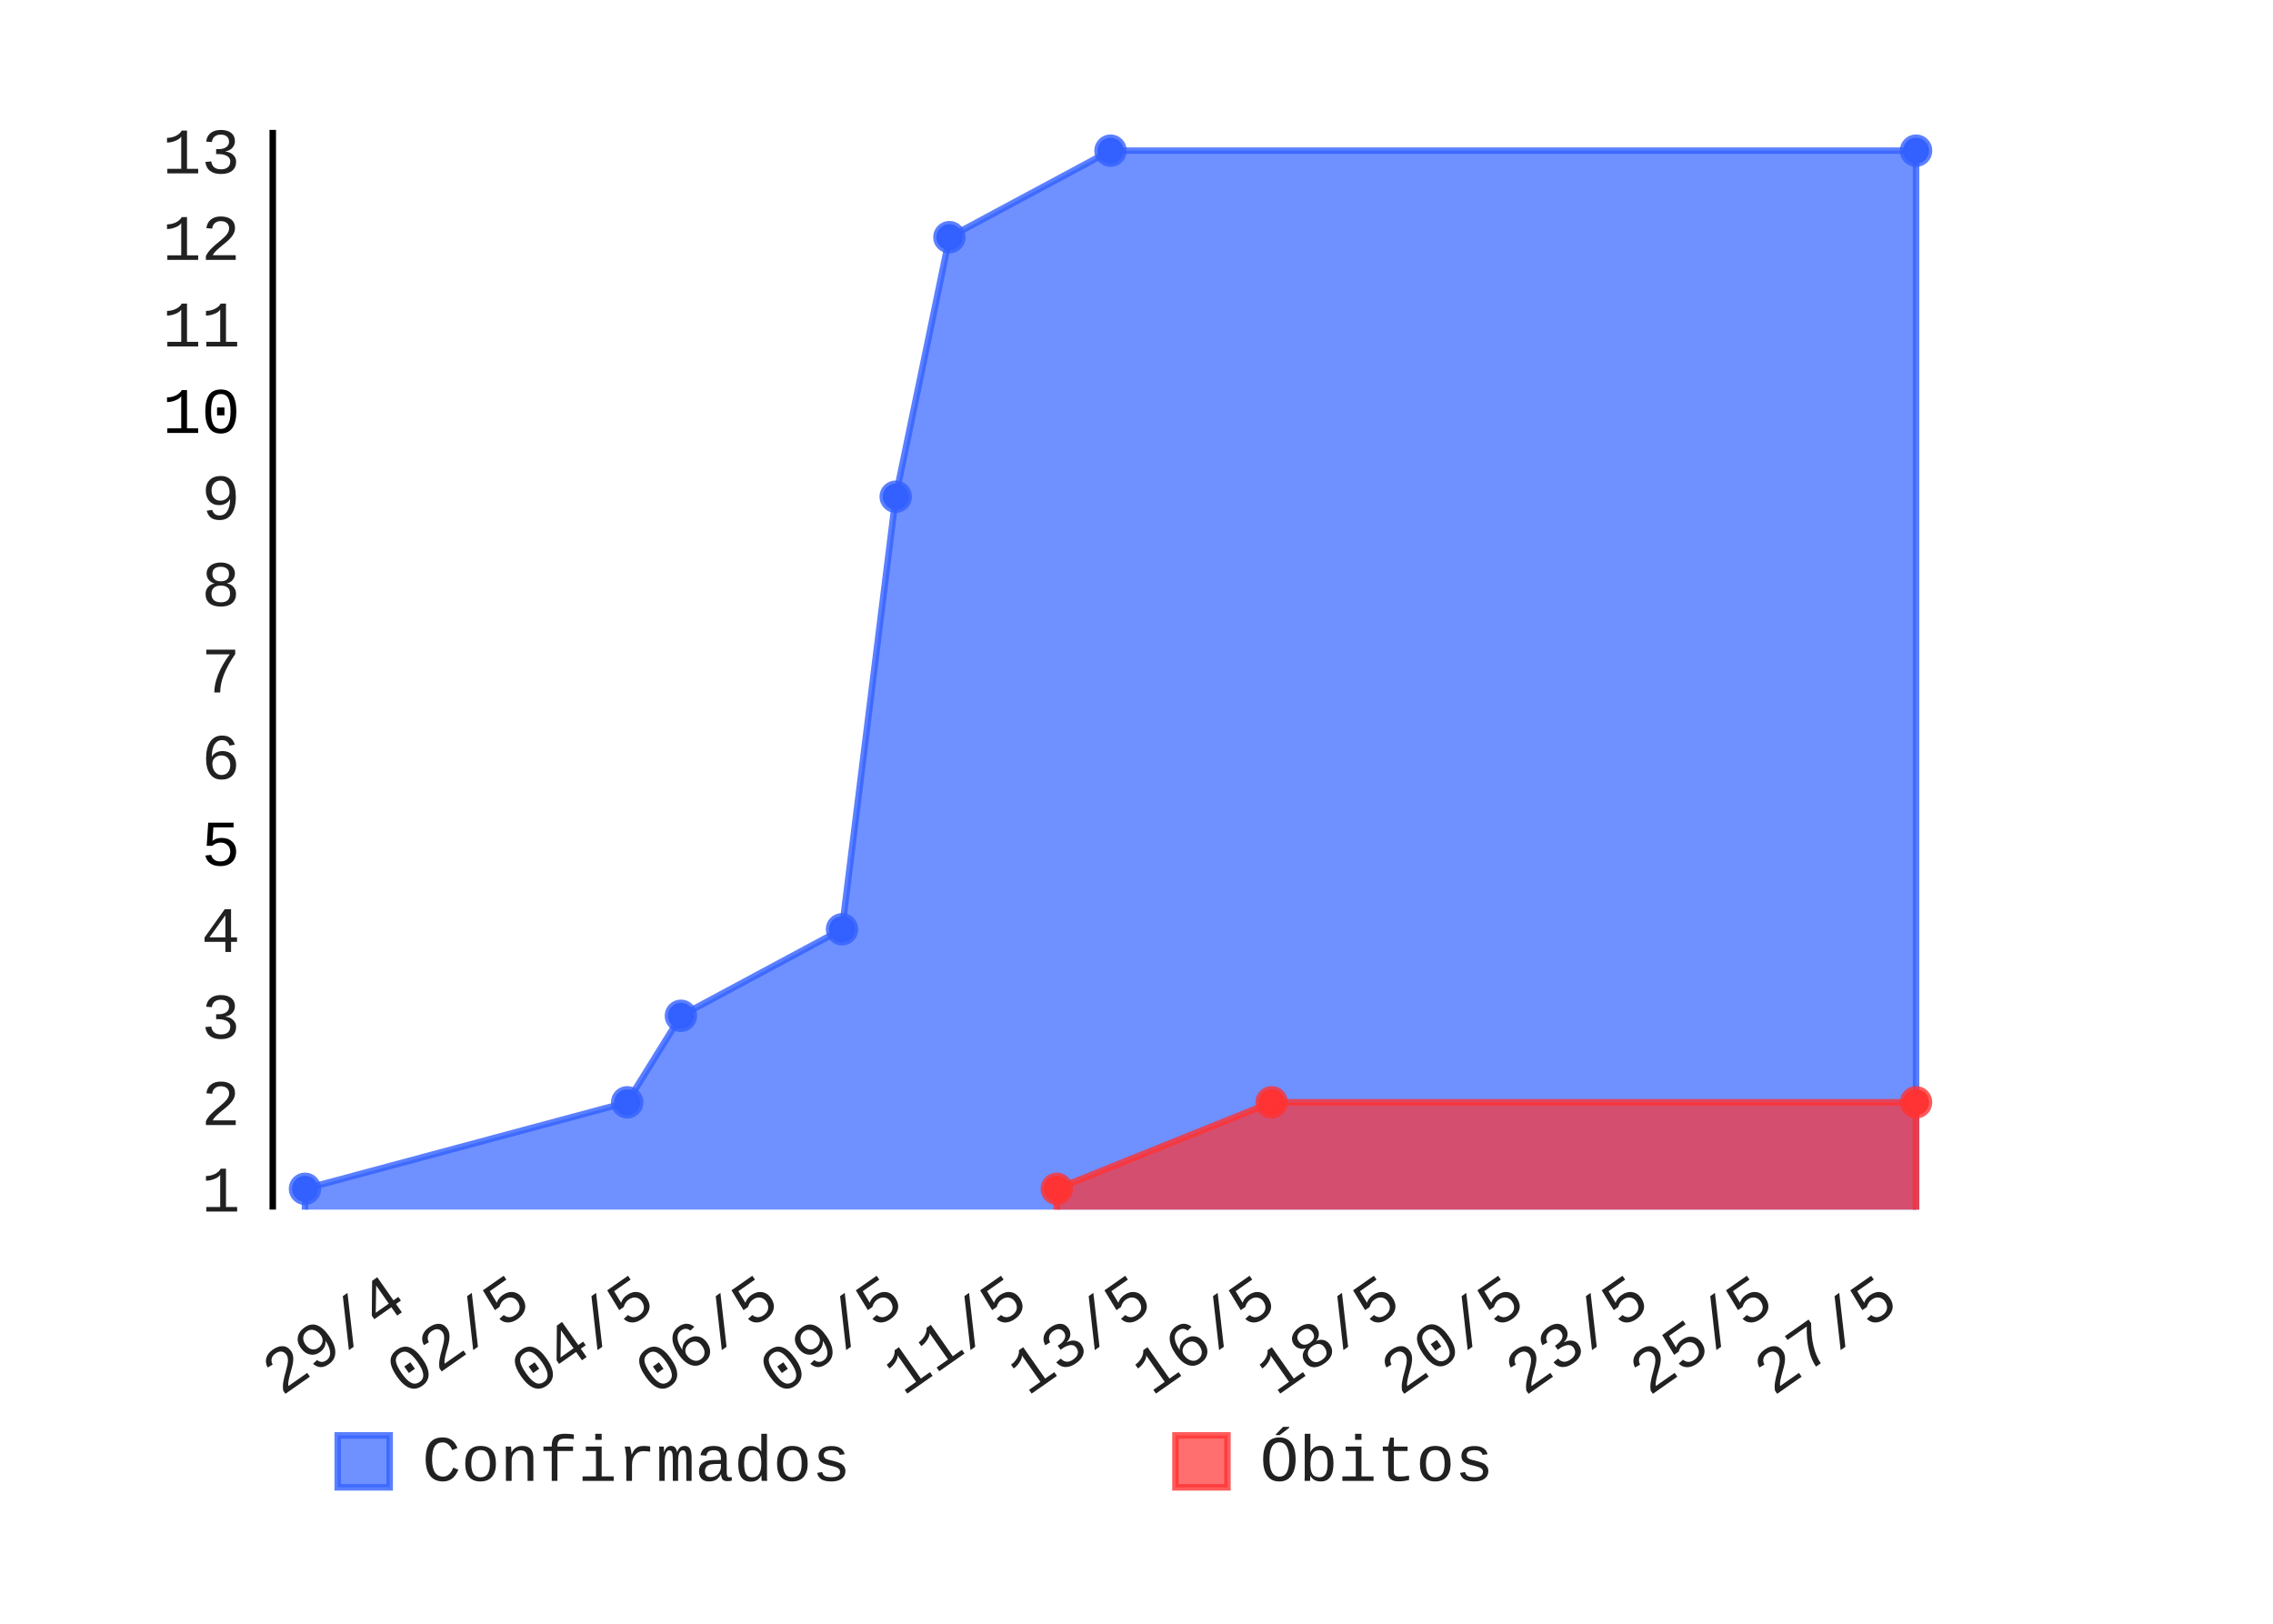
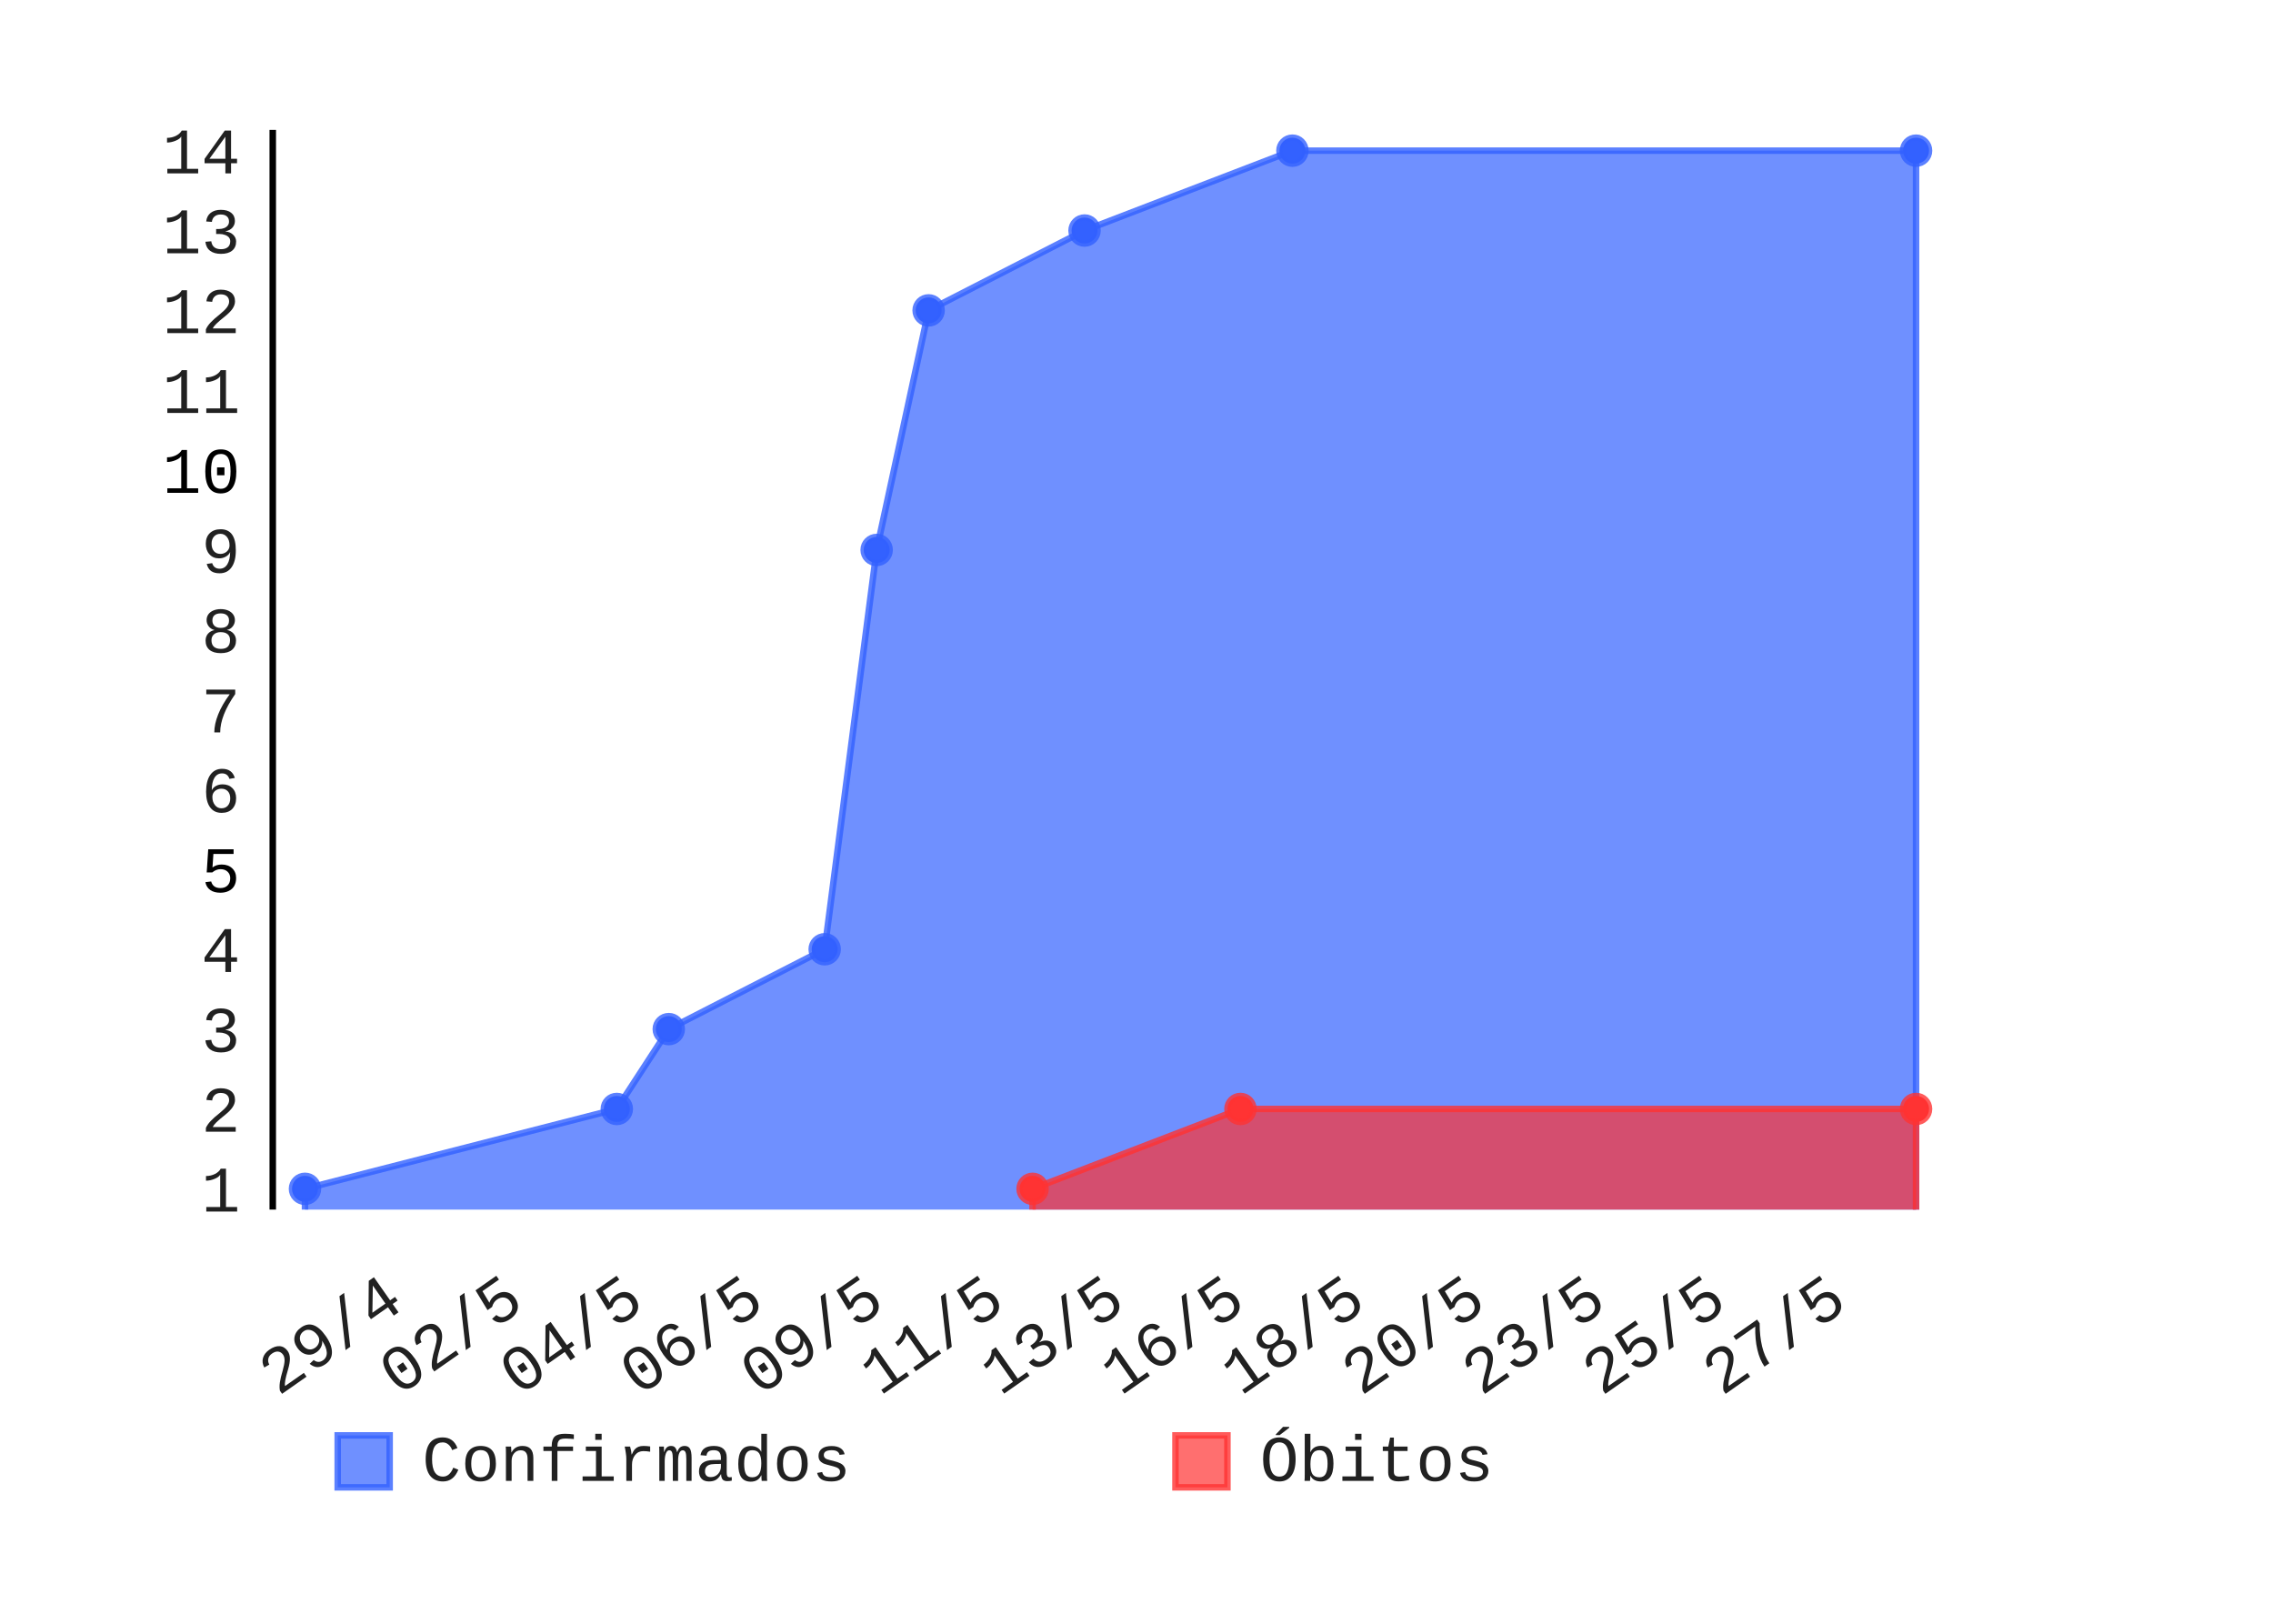
- <svg xmlns="http://www.w3.org/2000/svg" id="chart-db13f472-7585-4d6c-bdf3-ff8e1bc58bc6" class="pygal-chart" viewBox="0 0 350 250" width="350" height="250">
+ <svg xmlns="http://www.w3.org/2000/svg" id="chart-529e8916-fdca-4545-b905-4c31aeb75019" class="pygal-chart" viewBox="0 0 350 250" width="350" height="250">
  <defs>
-     <style type="text/css">#chart-db13f472-7585-4d6c-bdf3-ff8e1bc58bc6{-webkit-user-select:none;-webkit-font-smoothing:antialiased;font-family:Consolas,"Liberation Mono",Menlo,Courier,monospace}#chart-db13f472-7585-4d6c-bdf3-ff8e1bc58bc6 .title{font-family:Consolas,"Liberation Mono",Menlo,Courier,monospace;font-size:8px}#chart-db13f472-7585-4d6c-bdf3-ff8e1bc58bc6 .legends .legend text{font-family:Consolas,"Liberation Mono",Menlo,Courier,monospace;font-size:10px}#chart-db13f472-7585-4d6c-bdf3-ff8e1bc58bc6 .axis text{font-family:Consolas,"Liberation Mono",Menlo,Courier,monospace;font-size:10px}#chart-db13f472-7585-4d6c-bdf3-ff8e1bc58bc6 .axis text.major{font-family:Consolas,"Liberation Mono",Menlo,Courier,monospace;font-size:10px}#chart-db13f472-7585-4d6c-bdf3-ff8e1bc58bc6 .text-overlay text.value{font-family:Consolas,"Liberation Mono",Menlo,Courier,monospace;font-size:16px}#chart-db13f472-7585-4d6c-bdf3-ff8e1bc58bc6 .text-overlay text.label{font-family:Consolas,"Liberation Mono",Menlo,Courier,monospace;font-size:10px}#chart-db13f472-7585-4d6c-bdf3-ff8e1bc58bc6 .tooltip{font-family:Consolas,"Liberation Mono",Menlo,Courier,monospace;font-size:12px}#chart-db13f472-7585-4d6c-bdf3-ff8e1bc58bc6 text.no_data{font-family:Consolas,"Liberation Mono",Menlo,Courier,monospace;font-size:64px}
- #chart-db13f472-7585-4d6c-bdf3-ff8e1bc58bc6{background-color:transparent}#chart-db13f472-7585-4d6c-bdf3-ff8e1bc58bc6 path,#chart-db13f472-7585-4d6c-bdf3-ff8e1bc58bc6 line,#chart-db13f472-7585-4d6c-bdf3-ff8e1bc58bc6 rect,#chart-db13f472-7585-4d6c-bdf3-ff8e1bc58bc6 circle{-webkit-transition:150ms;-moz-transition:150ms;transition:150ms}#chart-db13f472-7585-4d6c-bdf3-ff8e1bc58bc6 .graph &gt; .background{fill:transparent}#chart-db13f472-7585-4d6c-bdf3-ff8e1bc58bc6 .plot &gt; .background{fill:rgba(255,255,255,1)}#chart-db13f472-7585-4d6c-bdf3-ff8e1bc58bc6 .graph{fill:rgba(0,0,0,.87)}#chart-db13f472-7585-4d6c-bdf3-ff8e1bc58bc6 text.no_data{fill:rgba(0,0,0,1)}#chart-db13f472-7585-4d6c-bdf3-ff8e1bc58bc6 .title{fill:rgba(0,0,0,1)}#chart-db13f472-7585-4d6c-bdf3-ff8e1bc58bc6 .legends .legend text{fill:rgba(0,0,0,.87)}#chart-db13f472-7585-4d6c-bdf3-ff8e1bc58bc6 .legends .legend:hover text{fill:rgba(0,0,0,1)}#chart-db13f472-7585-4d6c-bdf3-ff8e1bc58bc6 .axis .line{stroke:rgba(0,0,0,1)}#chart-db13f472-7585-4d6c-bdf3-ff8e1bc58bc6 .axis .guide.line{stroke:rgba(0,0,0,.54)}#chart-db13f472-7585-4d6c-bdf3-ff8e1bc58bc6 .axis .major.line{stroke:rgba(0,0,0,.87)}#chart-db13f472-7585-4d6c-bdf3-ff8e1bc58bc6 .axis text.major{fill:rgba(0,0,0,1)}#chart-db13f472-7585-4d6c-bdf3-ff8e1bc58bc6 .axis.y .guides:hover .guide.line,#chart-db13f472-7585-4d6c-bdf3-ff8e1bc58bc6 .line-graph .axis.x .guides:hover .guide.line,#chart-db13f472-7585-4d6c-bdf3-ff8e1bc58bc6 .stackedline-graph .axis.x .guides:hover .guide.line,#chart-db13f472-7585-4d6c-bdf3-ff8e1bc58bc6 .xy-graph .axis.x .guides:hover .guide.line{stroke:rgba(0,0,0,1)}#chart-db13f472-7585-4d6c-bdf3-ff8e1bc58bc6 .axis .guides:hover text{fill:rgba(0,0,0,1)}#chart-db13f472-7585-4d6c-bdf3-ff8e1bc58bc6 .reactive{fill-opacity:.7;stroke-opacity:.8}#chart-db13f472-7585-4d6c-bdf3-ff8e1bc58bc6 .ci{stroke:rgba(0,0,0,.87)}#chart-db13f472-7585-4d6c-bdf3-ff8e1bc58bc6 .reactive.active,#chart-db13f472-7585-4d6c-bdf3-ff8e1bc58bc6 .active .reactive{fill-opacity:.8;stroke-opacity:.9;stroke-width:4}#chart-db13f472-7585-4d6c-bdf3-ff8e1bc58bc6 .ci .reactive.active{stroke-width:1.5}#chart-db13f472-7585-4d6c-bdf3-ff8e1bc58bc6 .series text{fill:rgba(0,0,0,1)}#chart-db13f472-7585-4d6c-bdf3-ff8e1bc58bc6 .tooltip rect{fill:rgba(255,255,255,1);stroke:rgba(0,0,0,1);-webkit-transition:opacity 150ms;-moz-transition:opacity 150ms;transition:opacity 150ms}#chart-db13f472-7585-4d6c-bdf3-ff8e1bc58bc6 .tooltip .label{fill:rgba(0,0,0,.87)}#chart-db13f472-7585-4d6c-bdf3-ff8e1bc58bc6 .tooltip .label{fill:rgba(0,0,0,.87)}#chart-db13f472-7585-4d6c-bdf3-ff8e1bc58bc6 .tooltip .legend{font-size:.8em;fill:rgba(0,0,0,.54)}#chart-db13f472-7585-4d6c-bdf3-ff8e1bc58bc6 .tooltip .x_label{font-size:.6em;fill:rgba(0,0,0,1)}#chart-db13f472-7585-4d6c-bdf3-ff8e1bc58bc6 .tooltip .xlink{font-size:.5em;text-decoration:underline}#chart-db13f472-7585-4d6c-bdf3-ff8e1bc58bc6 .tooltip .value{font-size:1.5em}#chart-db13f472-7585-4d6c-bdf3-ff8e1bc58bc6 .bound{font-size:.5em}#chart-db13f472-7585-4d6c-bdf3-ff8e1bc58bc6 .max-value{font-size:.75em;fill:rgba(0,0,0,.54)}#chart-db13f472-7585-4d6c-bdf3-ff8e1bc58bc6 .map-element{fill:rgba(255,255,255,1);stroke:rgba(0,0,0,.54) !important}#chart-db13f472-7585-4d6c-bdf3-ff8e1bc58bc6 .map-element .reactive{fill-opacity:inherit;stroke-opacity:inherit}#chart-db13f472-7585-4d6c-bdf3-ff8e1bc58bc6 .color-0,#chart-db13f472-7585-4d6c-bdf3-ff8e1bc58bc6 .color-0 a:visited{stroke:#3361FF;fill:#3361FF}#chart-db13f472-7585-4d6c-bdf3-ff8e1bc58bc6 .color-1,#chart-db13f472-7585-4d6c-bdf3-ff8e1bc58bc6 .color-1 a:visited{stroke:#FF3333;fill:#FF3333}#chart-db13f472-7585-4d6c-bdf3-ff8e1bc58bc6 .text-overlay .color-0 text{fill:black}#chart-db13f472-7585-4d6c-bdf3-ff8e1bc58bc6 .text-overlay .color-1 text{fill:black}
- #chart-db13f472-7585-4d6c-bdf3-ff8e1bc58bc6 text.no_data{text-anchor:middle}#chart-db13f472-7585-4d6c-bdf3-ff8e1bc58bc6 .guide.line{fill:none}#chart-db13f472-7585-4d6c-bdf3-ff8e1bc58bc6 .centered{text-anchor:middle}#chart-db13f472-7585-4d6c-bdf3-ff8e1bc58bc6 .title{text-anchor:middle}#chart-db13f472-7585-4d6c-bdf3-ff8e1bc58bc6 .legends .legend text{fill-opacity:1}#chart-db13f472-7585-4d6c-bdf3-ff8e1bc58bc6 .axis.x text{text-anchor:middle}#chart-db13f472-7585-4d6c-bdf3-ff8e1bc58bc6 .axis.x:not(.web) text[transform]{text-anchor:start}#chart-db13f472-7585-4d6c-bdf3-ff8e1bc58bc6 .axis.x:not(.web) text[transform].backwards{text-anchor:end}#chart-db13f472-7585-4d6c-bdf3-ff8e1bc58bc6 .axis.y text{text-anchor:end}#chart-db13f472-7585-4d6c-bdf3-ff8e1bc58bc6 .axis.y text[transform].backwards{text-anchor:start}#chart-db13f472-7585-4d6c-bdf3-ff8e1bc58bc6 .axis.y2 text{text-anchor:start}#chart-db13f472-7585-4d6c-bdf3-ff8e1bc58bc6 .axis.y2 text[transform].backwards{text-anchor:end}#chart-db13f472-7585-4d6c-bdf3-ff8e1bc58bc6 .axis .guide.line{stroke-dasharray:4,4}#chart-db13f472-7585-4d6c-bdf3-ff8e1bc58bc6 .axis .major.guide.line{stroke-dasharray:6,6}#chart-db13f472-7585-4d6c-bdf3-ff8e1bc58bc6 .horizontal .axis.y .guide.line,#chart-db13f472-7585-4d6c-bdf3-ff8e1bc58bc6 .horizontal .axis.y2 .guide.line,#chart-db13f472-7585-4d6c-bdf3-ff8e1bc58bc6 .vertical .axis.x .guide.line{opacity:0}#chart-db13f472-7585-4d6c-bdf3-ff8e1bc58bc6 .horizontal .axis.always_show .guide.line,#chart-db13f472-7585-4d6c-bdf3-ff8e1bc58bc6 .vertical .axis.always_show .guide.line{opacity:1 !important}#chart-db13f472-7585-4d6c-bdf3-ff8e1bc58bc6 .axis.y .guides:hover .guide.line,#chart-db13f472-7585-4d6c-bdf3-ff8e1bc58bc6 .axis.y2 .guides:hover .guide.line,#chart-db13f472-7585-4d6c-bdf3-ff8e1bc58bc6 .axis.x .guides:hover .guide.line{opacity:1}#chart-db13f472-7585-4d6c-bdf3-ff8e1bc58bc6 .axis .guides:hover text{opacity:1}#chart-db13f472-7585-4d6c-bdf3-ff8e1bc58bc6 .nofill{fill:none}#chart-db13f472-7585-4d6c-bdf3-ff8e1bc58bc6 .subtle-fill{fill-opacity:.2}#chart-db13f472-7585-4d6c-bdf3-ff8e1bc58bc6 .dot{stroke-width:1px;fill-opacity:1}#chart-db13f472-7585-4d6c-bdf3-ff8e1bc58bc6 .dot.active{stroke-width:5px}#chart-db13f472-7585-4d6c-bdf3-ff8e1bc58bc6 .dot.negative{fill:transparent}#chart-db13f472-7585-4d6c-bdf3-ff8e1bc58bc6 text,#chart-db13f472-7585-4d6c-bdf3-ff8e1bc58bc6 tspan{stroke:none !important}#chart-db13f472-7585-4d6c-bdf3-ff8e1bc58bc6 .series text.active{opacity:1}#chart-db13f472-7585-4d6c-bdf3-ff8e1bc58bc6 .tooltip rect{fill-opacity:.95;stroke-width:.5}#chart-db13f472-7585-4d6c-bdf3-ff8e1bc58bc6 .tooltip text{fill-opacity:1}#chart-db13f472-7585-4d6c-bdf3-ff8e1bc58bc6 .showable{visibility:hidden}#chart-db13f472-7585-4d6c-bdf3-ff8e1bc58bc6 .showable.shown{visibility:visible}#chart-db13f472-7585-4d6c-bdf3-ff8e1bc58bc6 .gauge-background{fill:rgba(229,229,229,1);stroke:none}#chart-db13f472-7585-4d6c-bdf3-ff8e1bc58bc6 .bg-lines{stroke:transparent;stroke-width:2px}</style>
+     <style type="text/css">#chart-529e8916-fdca-4545-b905-4c31aeb75019{-webkit-user-select:none;-webkit-font-smoothing:antialiased;font-family:Consolas,"Liberation Mono",Menlo,Courier,monospace}#chart-529e8916-fdca-4545-b905-4c31aeb75019 .title{font-family:Consolas,"Liberation Mono",Menlo,Courier,monospace;font-size:8px}#chart-529e8916-fdca-4545-b905-4c31aeb75019 .legends .legend text{font-family:Consolas,"Liberation Mono",Menlo,Courier,monospace;font-size:10px}#chart-529e8916-fdca-4545-b905-4c31aeb75019 .axis text{font-family:Consolas,"Liberation Mono",Menlo,Courier,monospace;font-size:10px}#chart-529e8916-fdca-4545-b905-4c31aeb75019 .axis text.major{font-family:Consolas,"Liberation Mono",Menlo,Courier,monospace;font-size:10px}#chart-529e8916-fdca-4545-b905-4c31aeb75019 .text-overlay text.value{font-family:Consolas,"Liberation Mono",Menlo,Courier,monospace;font-size:16px}#chart-529e8916-fdca-4545-b905-4c31aeb75019 .text-overlay text.label{font-family:Consolas,"Liberation Mono",Menlo,Courier,monospace;font-size:10px}#chart-529e8916-fdca-4545-b905-4c31aeb75019 .tooltip{font-family:Consolas,"Liberation Mono",Menlo,Courier,monospace;font-size:12px}#chart-529e8916-fdca-4545-b905-4c31aeb75019 text.no_data{font-family:Consolas,"Liberation Mono",Menlo,Courier,monospace;font-size:64px}
+ #chart-529e8916-fdca-4545-b905-4c31aeb75019{background-color:transparent}#chart-529e8916-fdca-4545-b905-4c31aeb75019 path,#chart-529e8916-fdca-4545-b905-4c31aeb75019 line,#chart-529e8916-fdca-4545-b905-4c31aeb75019 rect,#chart-529e8916-fdca-4545-b905-4c31aeb75019 circle{-webkit-transition:150ms;-moz-transition:150ms;transition:150ms}#chart-529e8916-fdca-4545-b905-4c31aeb75019 .graph &gt; .background{fill:transparent}#chart-529e8916-fdca-4545-b905-4c31aeb75019 .plot &gt; .background{fill:rgba(255,255,255,1)}#chart-529e8916-fdca-4545-b905-4c31aeb75019 .graph{fill:rgba(0,0,0,.87)}#chart-529e8916-fdca-4545-b905-4c31aeb75019 text.no_data{fill:rgba(0,0,0,1)}#chart-529e8916-fdca-4545-b905-4c31aeb75019 .title{fill:rgba(0,0,0,1)}#chart-529e8916-fdca-4545-b905-4c31aeb75019 .legends .legend text{fill:rgba(0,0,0,.87)}#chart-529e8916-fdca-4545-b905-4c31aeb75019 .legends .legend:hover text{fill:rgba(0,0,0,1)}#chart-529e8916-fdca-4545-b905-4c31aeb75019 .axis .line{stroke:rgba(0,0,0,1)}#chart-529e8916-fdca-4545-b905-4c31aeb75019 .axis .guide.line{stroke:rgba(0,0,0,.54)}#chart-529e8916-fdca-4545-b905-4c31aeb75019 .axis .major.line{stroke:rgba(0,0,0,.87)}#chart-529e8916-fdca-4545-b905-4c31aeb75019 .axis text.major{fill:rgba(0,0,0,1)}#chart-529e8916-fdca-4545-b905-4c31aeb75019 .axis.y .guides:hover .guide.line,#chart-529e8916-fdca-4545-b905-4c31aeb75019 .line-graph .axis.x .guides:hover .guide.line,#chart-529e8916-fdca-4545-b905-4c31aeb75019 .stackedline-graph .axis.x .guides:hover .guide.line,#chart-529e8916-fdca-4545-b905-4c31aeb75019 .xy-graph .axis.x .guides:hover .guide.line{stroke:rgba(0,0,0,1)}#chart-529e8916-fdca-4545-b905-4c31aeb75019 .axis .guides:hover text{fill:rgba(0,0,0,1)}#chart-529e8916-fdca-4545-b905-4c31aeb75019 .reactive{fill-opacity:.7;stroke-opacity:.8}#chart-529e8916-fdca-4545-b905-4c31aeb75019 .ci{stroke:rgba(0,0,0,.87)}#chart-529e8916-fdca-4545-b905-4c31aeb75019 .reactive.active,#chart-529e8916-fdca-4545-b905-4c31aeb75019 .active .reactive{fill-opacity:.8;stroke-opacity:.9;stroke-width:4}#chart-529e8916-fdca-4545-b905-4c31aeb75019 .ci .reactive.active{stroke-width:1.5}#chart-529e8916-fdca-4545-b905-4c31aeb75019 .series text{fill:rgba(0,0,0,1)}#chart-529e8916-fdca-4545-b905-4c31aeb75019 .tooltip rect{fill:rgba(255,255,255,1);stroke:rgba(0,0,0,1);-webkit-transition:opacity 150ms;-moz-transition:opacity 150ms;transition:opacity 150ms}#chart-529e8916-fdca-4545-b905-4c31aeb75019 .tooltip .label{fill:rgba(0,0,0,.87)}#chart-529e8916-fdca-4545-b905-4c31aeb75019 .tooltip .label{fill:rgba(0,0,0,.87)}#chart-529e8916-fdca-4545-b905-4c31aeb75019 .tooltip .legend{font-size:.8em;fill:rgba(0,0,0,.54)}#chart-529e8916-fdca-4545-b905-4c31aeb75019 .tooltip .x_label{font-size:.6em;fill:rgba(0,0,0,1)}#chart-529e8916-fdca-4545-b905-4c31aeb75019 .tooltip .xlink{font-size:.5em;text-decoration:underline}#chart-529e8916-fdca-4545-b905-4c31aeb75019 .tooltip .value{font-size:1.5em}#chart-529e8916-fdca-4545-b905-4c31aeb75019 .bound{font-size:.5em}#chart-529e8916-fdca-4545-b905-4c31aeb75019 .max-value{font-size:.75em;fill:rgba(0,0,0,.54)}#chart-529e8916-fdca-4545-b905-4c31aeb75019 .map-element{fill:rgba(255,255,255,1);stroke:rgba(0,0,0,.54) !important}#chart-529e8916-fdca-4545-b905-4c31aeb75019 .map-element .reactive{fill-opacity:inherit;stroke-opacity:inherit}#chart-529e8916-fdca-4545-b905-4c31aeb75019 .color-0,#chart-529e8916-fdca-4545-b905-4c31aeb75019 .color-0 a:visited{stroke:#3361FF;fill:#3361FF}#chart-529e8916-fdca-4545-b905-4c31aeb75019 .color-1,#chart-529e8916-fdca-4545-b905-4c31aeb75019 .color-1 a:visited{stroke:#FF3333;fill:#FF3333}#chart-529e8916-fdca-4545-b905-4c31aeb75019 .text-overlay .color-0 text{fill:black}#chart-529e8916-fdca-4545-b905-4c31aeb75019 .text-overlay .color-1 text{fill:black}
+ #chart-529e8916-fdca-4545-b905-4c31aeb75019 text.no_data{text-anchor:middle}#chart-529e8916-fdca-4545-b905-4c31aeb75019 .guide.line{fill:none}#chart-529e8916-fdca-4545-b905-4c31aeb75019 .centered{text-anchor:middle}#chart-529e8916-fdca-4545-b905-4c31aeb75019 .title{text-anchor:middle}#chart-529e8916-fdca-4545-b905-4c31aeb75019 .legends .legend text{fill-opacity:1}#chart-529e8916-fdca-4545-b905-4c31aeb75019 .axis.x text{text-anchor:middle}#chart-529e8916-fdca-4545-b905-4c31aeb75019 .axis.x:not(.web) text[transform]{text-anchor:start}#chart-529e8916-fdca-4545-b905-4c31aeb75019 .axis.x:not(.web) text[transform].backwards{text-anchor:end}#chart-529e8916-fdca-4545-b905-4c31aeb75019 .axis.y text{text-anchor:end}#chart-529e8916-fdca-4545-b905-4c31aeb75019 .axis.y text[transform].backwards{text-anchor:start}#chart-529e8916-fdca-4545-b905-4c31aeb75019 .axis.y2 text{text-anchor:start}#chart-529e8916-fdca-4545-b905-4c31aeb75019 .axis.y2 text[transform].backwards{text-anchor:end}#chart-529e8916-fdca-4545-b905-4c31aeb75019 .axis .guide.line{stroke-dasharray:4,4}#chart-529e8916-fdca-4545-b905-4c31aeb75019 .axis .major.guide.line{stroke-dasharray:6,6}#chart-529e8916-fdca-4545-b905-4c31aeb75019 .horizontal .axis.y .guide.line,#chart-529e8916-fdca-4545-b905-4c31aeb75019 .horizontal .axis.y2 .guide.line,#chart-529e8916-fdca-4545-b905-4c31aeb75019 .vertical .axis.x .guide.line{opacity:0}#chart-529e8916-fdca-4545-b905-4c31aeb75019 .horizontal .axis.always_show .guide.line,#chart-529e8916-fdca-4545-b905-4c31aeb75019 .vertical .axis.always_show .guide.line{opacity:1 !important}#chart-529e8916-fdca-4545-b905-4c31aeb75019 .axis.y .guides:hover .guide.line,#chart-529e8916-fdca-4545-b905-4c31aeb75019 .axis.y2 .guides:hover .guide.line,#chart-529e8916-fdca-4545-b905-4c31aeb75019 .axis.x .guides:hover .guide.line{opacity:1}#chart-529e8916-fdca-4545-b905-4c31aeb75019 .axis .guides:hover text{opacity:1}#chart-529e8916-fdca-4545-b905-4c31aeb75019 .nofill{fill:none}#chart-529e8916-fdca-4545-b905-4c31aeb75019 .subtle-fill{fill-opacity:.2}#chart-529e8916-fdca-4545-b905-4c31aeb75019 .dot{stroke-width:1px;fill-opacity:1}#chart-529e8916-fdca-4545-b905-4c31aeb75019 .dot.active{stroke-width:5px}#chart-529e8916-fdca-4545-b905-4c31aeb75019 .dot.negative{fill:transparent}#chart-529e8916-fdca-4545-b905-4c31aeb75019 text,#chart-529e8916-fdca-4545-b905-4c31aeb75019 tspan{stroke:none !important}#chart-529e8916-fdca-4545-b905-4c31aeb75019 .series text.active{opacity:1}#chart-529e8916-fdca-4545-b905-4c31aeb75019 .tooltip rect{fill-opacity:.95;stroke-width:.5}#chart-529e8916-fdca-4545-b905-4c31aeb75019 .tooltip text{fill-opacity:1}#chart-529e8916-fdca-4545-b905-4c31aeb75019 .showable{visibility:hidden}#chart-529e8916-fdca-4545-b905-4c31aeb75019 .showable.shown{visibility:visible}#chart-529e8916-fdca-4545-b905-4c31aeb75019 .gauge-background{fill:rgba(229,229,229,1);stroke:none}#chart-529e8916-fdca-4545-b905-4c31aeb75019 .bg-lines{stroke:transparent;stroke-width:2px}</style>
  </defs>
  <g class="graph datetimeline-graph vertical">
    <rect x="0" y="0" width="350" height="250" class="background" />
    <g transform="translate(42, 20)" class="plot">
      <rect x="0" y="0" width="258.0" height="166.234" class="background" />
      <g class="axis y">
        <g class="guides">
          <text x="-5" y="166.537" class="">1</text>
        </g>
        <g class="guides">
-           <text x="-5" y="153.217" class="">2</text>
+           <text x="-5" y="154.242" class="">2</text>
        </g>
        <g class="guides">
-           <text x="-5" y="139.897" class="">3</text>
+           <text x="-5" y="141.947" class="">3</text>
        </g>
        <g class="guides">
-           <text x="-5" y="126.577" class="">4</text>
+           <text x="-5" y="129.651" class="">4</text>
        </g>
        <g class="guides">
-           <text x="-5" y="113.257" class="major">5</text>
+           <text x="-5" y="117.356" class="major">5</text>
        </g>
        <g class="guides">
-           <text x="-5" y="99.937" class="">6</text>
+           <text x="-5" y="105.06" class="">6</text>
        </g>
        <g class="guides">
-           <text x="-5" y="86.617" class="">7</text>
+           <text x="-5" y="92.765" class="">7</text>
        </g>
        <g class="guides">
-           <text x="-5" y="73.297" class="">8</text>
+           <text x="-5" y="80.469" class="">8</text>
        </g>
        <g class="guides">
-           <text x="-5" y="59.977" class="">9</text>
+           <text x="-5" y="68.174" class="">9</text>
        </g>
        <g class="guides">
-           <text x="-5" y="46.657" class="major">10</text>
+           <text x="-5" y="55.879" class="major">10</text>
        </g>
        <g class="guides">
-           <text x="-5" y="33.337" class="">11</text>
+           <text x="-5" y="43.583" class="">11</text>
        </g>
        <g class="guides">
-           <text x="-5" y="20.017" class="">12</text>
+           <text x="-5" y="31.288" class="">12</text>
        </g>
        <g class="guides">
-           <text x="-5" y="6.697" class="">13</text>
+           <text x="-5" y="18.992" class="">13</text>
+         </g>
+         <g class="guides">
+           <text x="-5" y="6.697" class="">14</text>
        </g>
      </g>
      <g class="axis x">
        <path d="M0 0 v166.234" class="line" />
        <g class="guides">
-           <path d="M21.041 0 v166.234" class="guide line" />
-           <text x="21.041" y="181.234" class="backwards" transform="rotate(325 21.0406 181.2342)">29/4</text>
+           <path d="M20.522 0 v166.234" class="guide line" />
+           <text x="20.522" y="181.234" class="backwards" transform="rotate(325 20.52192 181.2342)">29/4</text>
        </g>
        <g class="guides">
-           <path d="M40.182 0 v166.234" class="guide line" />
-           <text x="40.182" y="181.234" class="backwards" transform="rotate(325 40.18234 181.2342)">02/5</text>
+           <path d="M39.046 0 v166.234" class="guide line" />
+           <text x="39.046" y="181.234" class="backwards" transform="rotate(325 39.04618 181.2342)">02/5</text>
        </g>
        <g class="guides">
-           <path d="M59.324 0 v166.234" class="guide line" />
-           <text x="59.324" y="181.234" class="backwards" transform="rotate(325 59.32407 181.2342)">04/5</text>
+           <path d="M57.57 0 v166.234" class="guide line" />
+           <text x="57.57" y="181.234" class="backwards" transform="rotate(325 57.57044 181.2342)">04/5</text>
        </g>
        <g class="guides">
-           <path d="M78.466 0 v166.234" class="guide line" />
-           <text x="78.466" y="181.234" class="backwards" transform="rotate(325 78.46581 181.2342)">06/5</text>
+           <path d="M76.095 0 v166.234" class="guide line" />
+           <text x="76.095" y="181.234" class="backwards" transform="rotate(325 76.09471 181.2342)">06/5</text>
        </g>
        <g class="guides">
-           <path d="M97.608 0 v166.234" class="guide line" />
-           <text x="97.608" y="181.234" class="backwards" transform="rotate(325 97.60755 181.2342)">09/5</text>
+           <path d="M94.619 0 v166.234" class="guide line" />
+           <text x="94.619" y="181.234" class="backwards" transform="rotate(325 94.61897 181.2342)">09/5</text>
        </g>
        <g class="guides">
-           <path d="M116.749 0 v166.234" class="guide line" />
-           <text x="116.749" y="181.234" class="backwards" transform="rotate(325 116.7493 181.2342)">11/5</text>
+           <path d="M113.143 0 v166.234" class="guide line" />
+           <text x="113.143" y="181.234" class="backwards" transform="rotate(325 113.1432 181.2342)">11/5</text>
        </g>
        <g class="guides">
-           <path d="M135.891 0 v166.234" class="guide line" />
-           <text x="135.891" y="181.234" class="backwards" transform="rotate(325 135.891 181.2342)">13/5</text>
+           <path d="M131.667 0 v166.234" class="guide line" />
+           <text x="131.667" y="181.234" class="backwards" transform="rotate(325 131.6675 181.2342)">13/5</text>
        </g>
        <g class="guides">
-           <path d="M155.033 0 v166.234" class="guide line" />
-           <text x="155.033" y="181.234" class="backwards" transform="rotate(325 155.0328 181.2342)">16/5</text>
+           <path d="M150.192 0 v166.234" class="guide line" />
+           <text x="150.192" y="181.234" class="backwards" transform="rotate(325 150.1918 181.2342)">16/5</text>
        </g>
        <g class="guides">
-           <path d="M174.175 0 v166.234" class="guide line" />
-           <text x="174.175" y="181.234" class="backwards" transform="rotate(325 174.1745 181.2342)">18/5</text>
+           <path d="M168.716 0 v166.234" class="guide line" />
+           <text x="168.716" y="181.234" class="backwards" transform="rotate(325 168.716 181.2342)">18/5</text>
        </g>
        <g class="guides">
-           <path d="M193.316 0 v166.234" class="guide line" />
-           <text x="193.316" y="181.234" class="backwards" transform="rotate(325 193.3162 181.2342)">20/5</text>
+           <path d="M187.24 0 v166.234" class="guide line" />
+           <text x="187.24" y="181.234" class="backwards" transform="rotate(325 187.2403 181.2342)">20/5</text>
        </g>
        <g class="guides">
-           <path d="M212.458 0 v166.234" class="guide line" />
-           <text x="212.458" y="181.234" class="backwards" transform="rotate(325 212.458 181.2342)">23/5</text>
+           <path d="M205.765 0 v166.234" class="guide line" />
+           <text x="205.765" y="181.234" class="backwards" transform="rotate(325 205.7645 181.2342)">23/5</text>
        </g>
        <g class="guides">
-           <path d="M231.6 0 v166.234" class="guide line" />
-           <text x="231.6" y="181.234" class="backwards" transform="rotate(325 231.5997 181.2342)">25/5</text>
+           <path d="M224.289 0 v166.234" class="guide line" />
+           <text x="224.289" y="181.234" class="backwards" transform="rotate(325 224.2888 181.2342)">25/5</text>
        </g>
        <g class="guides">
-           <path d="M250.741 0 v166.234" class="guide line" />
-           <text x="250.741" y="181.234" class="backwards" transform="rotate(325 250.7415 181.2342)">27/5</text>
+           <path d="M242.813 0 v166.234" class="guide line" />
+           <text x="242.813" y="181.234" class="backwards" transform="rotate(325 242.8131 181.2342)">27/5</text>
        </g>
      </g>
      <g class="series serie-0 color-0">
-         <path d="M4.962 166.234 L4.962 163.037 54.577 149.717 62.846 136.397 87.654 123.077 95.923 56.477 104.192 16.517 129 3.197 253.038 3.197 253.038 166.234" class="line reactive" />
+         <path d="M4.962 166.234 L4.962 163.037 52.976 150.742 60.979 138.447 84.986 126.151 92.989 64.674 100.991 27.788 124.999 15.492 157.009 3.197 253.038 3.197 253.038 166.234" class="line reactive" />
      </g>
      <g class="series serie-1 color-1">
-         <path d="M120.731 166.234 L120.731 163.037 153.808 149.717 253.038 149.717 253.038 166.234" class="line reactive" />
+         <path d="M116.996 166.234 L116.996 163.037 149.006 150.742 253.038 150.742 253.038 166.234" class="line reactive" />
      </g>
    </g>
    <g class="titles" />
    <g transform="translate(42, 20)" class="plot overlay">
      <g class="series serie-0 color-0">
        <g class="dots">
          <circle cx="4.962" cy="163.037" r="2" class="dot reactive tooltip-trigger" />
        </g>
        <g class="dots">
-           <circle cx="54.577" cy="149.717" r="2" class="dot reactive tooltip-trigger" />
+           <circle cx="52.976" cy="150.742" r="2" class="dot reactive tooltip-trigger" />
        </g>
        <g class="dots">
-           <circle cx="62.846" cy="136.397" r="2" class="dot reactive tooltip-trigger" />
+           <circle cx="60.979" cy="138.447" r="2" class="dot reactive tooltip-trigger" />
        </g>
        <g class="dots">
-           <circle cx="87.654" cy="123.077" r="2" class="dot reactive tooltip-trigger" />
+           <circle cx="84.986" cy="126.151" r="2" class="dot reactive tooltip-trigger" />
        </g>
        <g class="dots">
-           <circle cx="95.923" cy="56.477" r="2" class="dot reactive tooltip-trigger" />
+           <circle cx="92.989" cy="64.674" r="2" class="dot reactive tooltip-trigger" />
        </g>
        <g class="dots">
-           <circle cx="104.192" cy="16.517" r="2" class="dot reactive tooltip-trigger" />
+           <circle cx="100.991" cy="27.788" r="2" class="dot reactive tooltip-trigger" />
        </g>
        <g class="dots">
-           <circle cx="129.0" cy="3.197" r="2" class="dot reactive tooltip-trigger" />
+           <circle cx="124.999" cy="15.492" r="2" class="dot reactive tooltip-trigger" />
+         </g>
+         <g class="dots">
+           <circle cx="157.009" cy="3.197" r="2" class="dot reactive tooltip-trigger" />
        </g>
        <g class="dots">
          <circle cx="253.038" cy="3.197" r="2" class="dot reactive tooltip-trigger" />
        </g>
      </g>
      <g class="series serie-1 color-1">
        <g class="dots">
-           <circle cx="120.731" cy="163.037" r="2" class="dot reactive tooltip-trigger" />
+           <circle cx="116.996" cy="163.037" r="2" class="dot reactive tooltip-trigger" />
        </g>
        <g class="dots">
-           <circle cx="153.808" cy="149.717" r="2" class="dot reactive tooltip-trigger" />
+           <circle cx="149.006" cy="150.742" r="2" class="dot reactive tooltip-trigger" />
        </g>
        <g class="dots">
-           <circle cx="253.038" cy="149.717" r="2" class="dot reactive tooltip-trigger" />
+           <circle cx="253.038" cy="150.742" r="2" class="dot reactive tooltip-trigger" />
        </g>
      </g>
    </g>
    <g transform="translate(42, 20)" class="plot text-overlay">
      <g class="series serie-0 color-0" />
      <g class="series serie-1 color-1" />
    </g>
    <g transform="translate(42, 20)" class="plot tooltip-overlay">
      <g transform="translate(0 0)" style="opacity: 0" class="tooltip">
        <rect rx="10" ry="10" width="0" height="0" class="tooltip-box" />
        <g class="text" />
      </g>
    </g>
    <g transform="translate(52, 220)" class="legends">
      <g id="activate-serie-0" class="legend reactive activate-serie">
        <rect x="0.0" y="1.0" width="8" height="8" class="color-0 reactive" />
        <text x="13.0" y="8.0">Confirmados</text>
      </g>
      <g id="activate-serie-1" class="legend reactive activate-serie">
        <rect x="129.0" y="1.0" width="8" height="8" class="color-1 reactive" />
        <text x="142.0" y="8.0">Óbitos</text>
      </g>
    </g>
  </g>
</svg>
